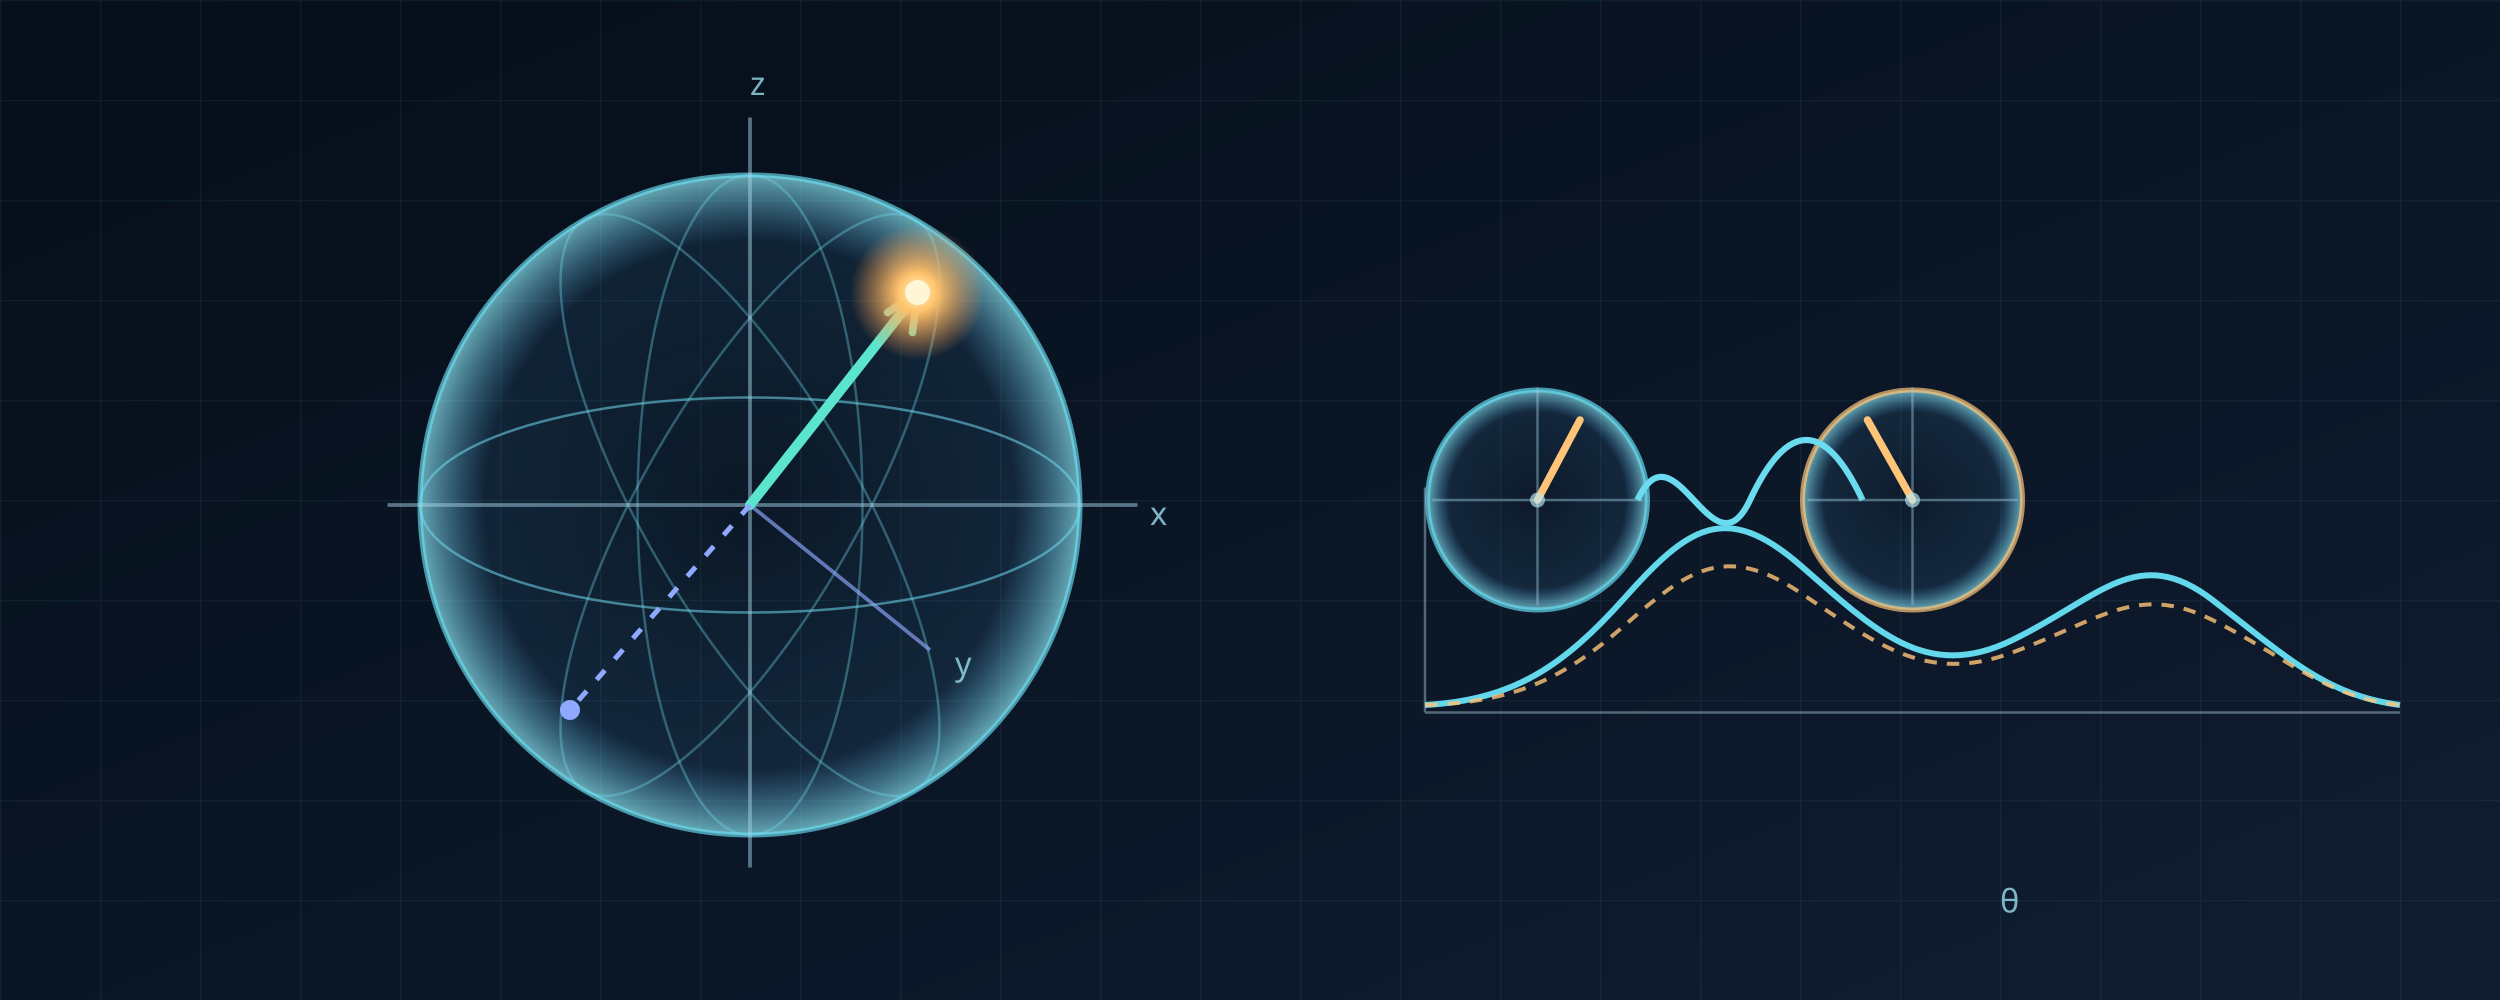
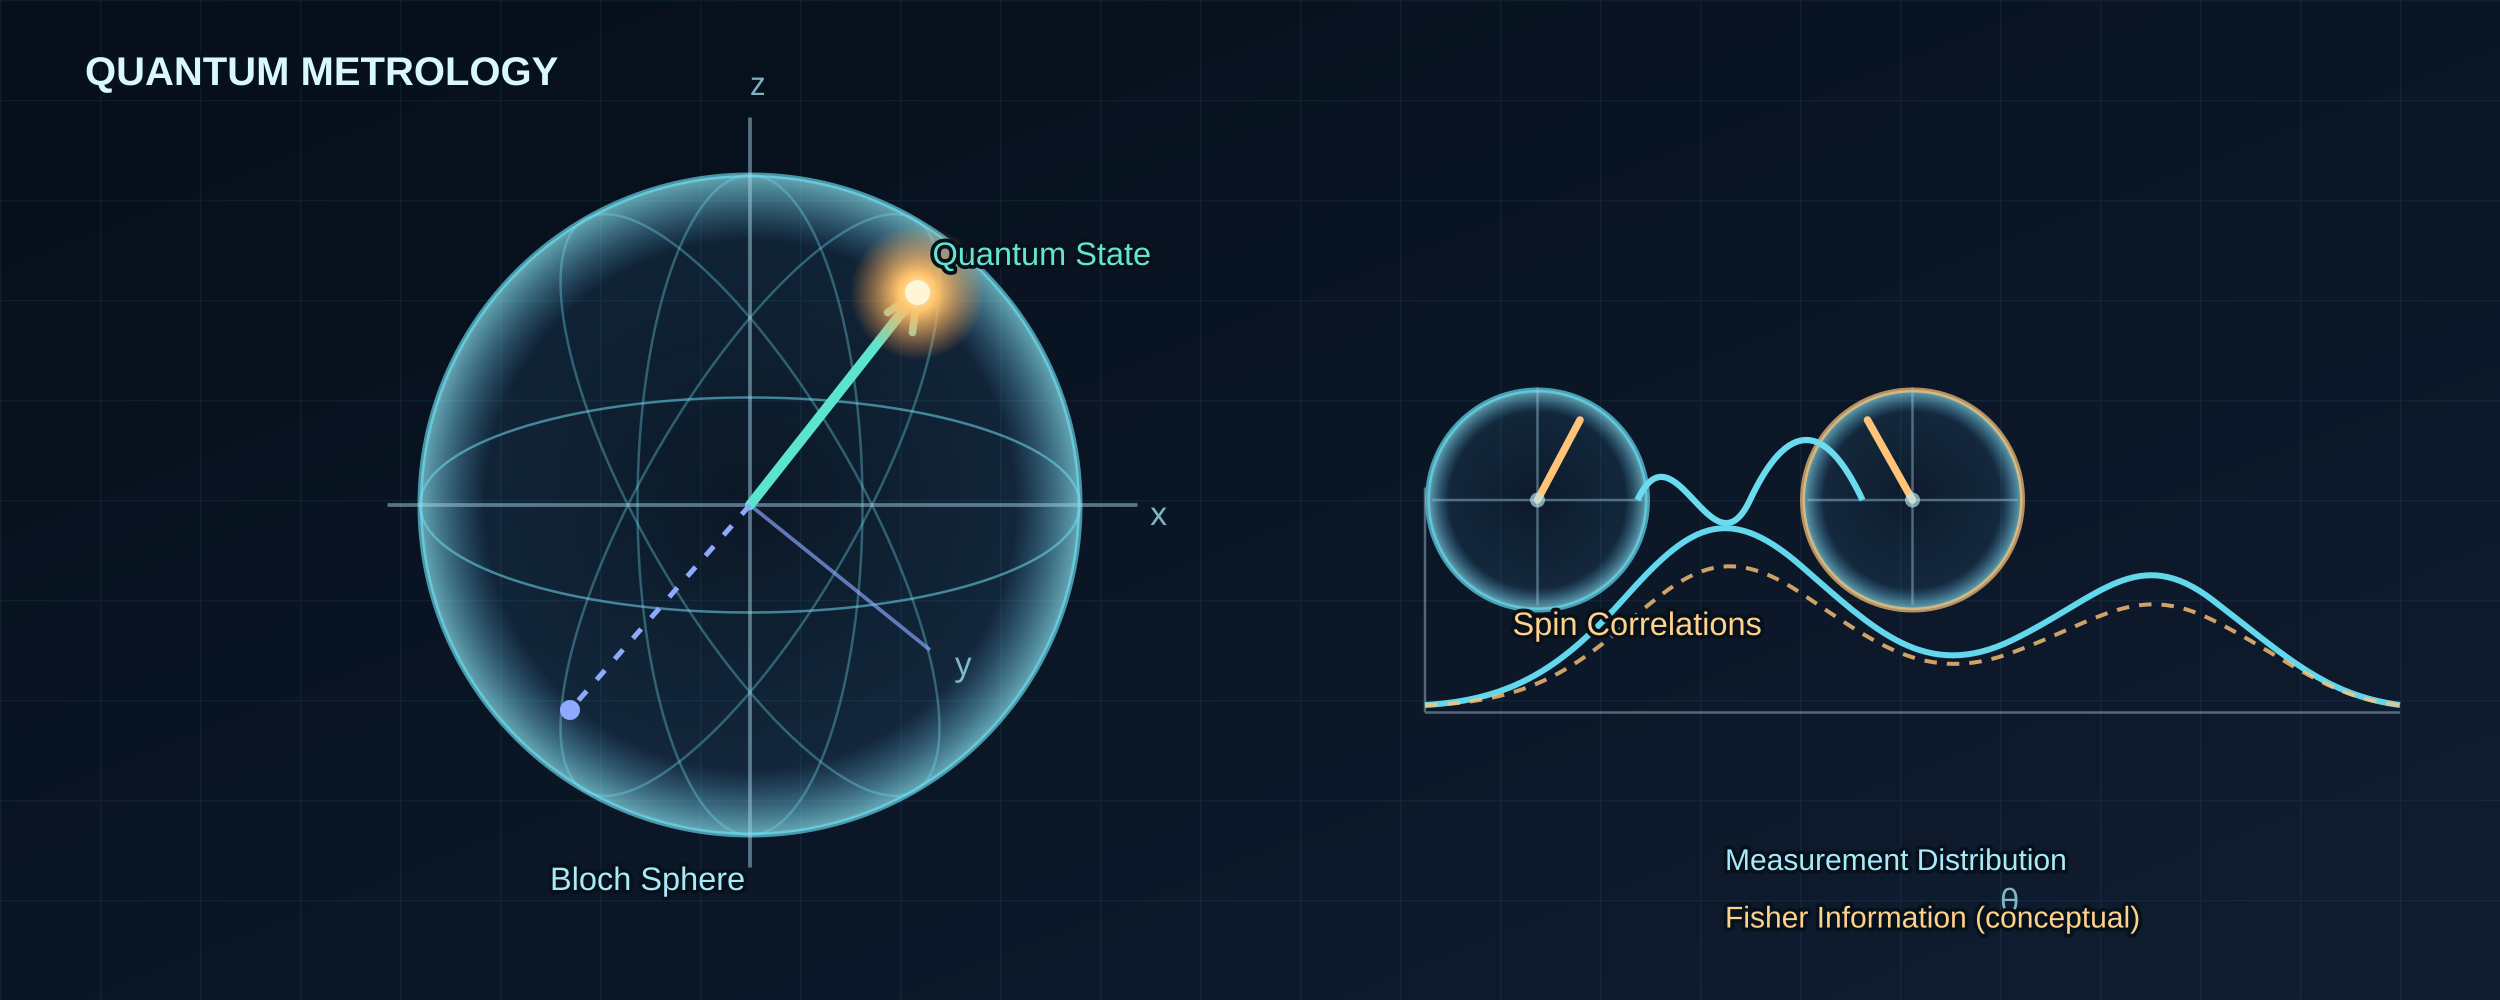
<svg xmlns="http://www.w3.org/2000/svg" viewBox="0 0 1000 400" role="img" aria-labelledby="title desc">
  <defs>
    <linearGradient id="bg" x2="1" y2="1">
      <stop stop-color="#050e19" />
      <stop offset="1" stop-color="#101d31" />
    </linearGradient>
    <radialGradient id="sphere">
      <stop stop-color="#4cbadf" stop-opacity=".02" />
      <stop offset=".8" stop-color="#4c9fd5" stop-opacity=".12" />
      <stop offset="1" stop-color="#8feaf4" stop-opacity=".7" />
    </radialGradient>
    <radialGradient id="state">
      <stop stop-color="#fff4d0" />
      <stop offset=".28" stop-color="#ffc46c" />
      <stop offset="1" stop-color="#ff9b4d" stop-opacity="0" />
    </radialGradient>
    <pattern id="grid" width="40" height="40" patternUnits="userSpaceOnUse">
      <path d="M40 0H0V40" fill="none" stroke="#63bddb" stroke-opacity=".08" />
    </pattern>
  </defs>
  <rect width="1000" height="400" fill="url(#bg)" />
  <rect width="1000" height="400" fill="url(#grid)" />
  <g transform="translate(300 202)">
    <circle r="132" fill="url(#sphere)" stroke="#6bdcf0" stroke-opacity=".65" stroke-width="2" />
    <ellipse rx="132" ry="43" fill="none" stroke="#70d9ef" stroke-opacity=".55" />
    <ellipse rx="132" ry="43" transform="rotate(60)" fill="none" stroke="#70d9ef" stroke-opacity=".35" />
    <ellipse rx="132" ry="43" transform="rotate(-60)" fill="none" stroke="#70d9ef" stroke-opacity=".35" />
    <ellipse rx="45" ry="132" fill="none" stroke="#70d9ef" stroke-opacity=".35" />
    <path d="M-145 0H155M0 145V-155" stroke="#a6d4e8" stroke-opacity=".5" stroke-width="1.5" />
    <path d="M0 0L72 58" stroke="#8fa9ff" stroke-opacity=".65" stroke-width="1.5" />
    <path d="M0 0L67 -85" stroke="#5ce5ce" stroke-width="4" stroke-linecap="round" />
    <path d="M67 -85L55 -77M67 -85L65 -69" stroke="#5ce5ce" stroke-width="3" stroke-linecap="round" />
    <circle cx="67" cy="-85" r="27" fill="url(#state)" />
    <circle cx="67" cy="-85" r="5" fill="#fff5d7" />
    <path d="M0 0L-72 82" stroke="#8fa9ff" stroke-width="2" stroke-dasharray="5 6" />
    <circle cx="-72" cy="82" r="4" fill="#8fa9ff" />
  </g>
  <g transform="translate(615 150)">
    <circle cx="0" cy="50" r="44" fill="url(#sphere)" stroke="#63d8ed" stroke-opacity=".7" stroke-width="2" />
    <circle cx="150" cy="50" r="44" fill="url(#sphere)" stroke="#ffc477" stroke-opacity=".7" stroke-width="2" />
    <path d="M0 5V92M-42 50H42M150 5V92M108 50H192" stroke="#9ac7d9" stroke-opacity=".45" />
    <path d="M0 50L17 18M150 50L132 18" stroke="#ffc477" stroke-width="3" stroke-linecap="round" />
    <path d="M40 50C55 18 70 82 85 50S115 18 130 50" fill="none" stroke="#6bdcf0" stroke-width="2.5" />
    <g fill="#b9e9f5" fill-opacity=".65">
      <circle cx="0" cy="50" r="3" />
      <circle cx="150" cy="50" r="3" />
    </g>
  </g>
  <g transform="translate(570 285)" fill="none">
    <path d="M0 0H390M0 0V-90" stroke="#9ab8c9" stroke-opacity=".5" />
    <path d="M0 -3C35 -5 55 -18 80 -46S120 -85 150 -59 200 -12 235 -29 285 -68 315 -45 360 -7 390 -3" stroke="#63d7ec" stroke-width="2.4" />
    <path d="M0 -3C35 -4 55 -13 80 -35S120 -68 150 -48 200 -11 235 -24 285 -52 315 -37 360 -6 390 -3" stroke="#ffc477" stroke-opacity=".8" stroke-width="1.6" stroke-dasharray="5 4" />
  </g>
  <g fill="#9bddec" font-family="sans-serif" font-size="13" opacity=".8">
    <text x="300" y="38">z</text>
    <text x="460" y="210">x</text>
    <text x="382" y="270">y</text>
    <text x="800" y="365">θ</text>
  </g>
+   <g font-family="Arial, Helvetica, sans-serif" font-weight="500" paint-order="stroke" stroke="#07111c" stroke-width="3" stroke-linejoin="round">
+     <text x="34" y="34" fill="#d9f7ff" font-size="16" font-weight="700" stroke="#07111c" stroke-width="3">QUANTUM METROLOGY</text>
+     <text x="220" y="356" fill="#a8eafa" font-size="13" stroke="#07111c" stroke-width="3">Bloch Sphere</text>
+     <text x="373" y="106" fill="#65e5ce" font-size="13" stroke="#07111c" stroke-width="3">Quantum State</text>
+     <text x="605" y="254" fill="#ffd18b" font-size="13" stroke="#07111c" stroke-width="3">Spin Correlations</text>
+     <text x="690" y="348" fill="#a8eafa" font-size="12" stroke="#07111c" stroke-width="3">Measurement Distribution</text>
+     <text x="690" y="371" fill="#ffd18b" font-size="12" stroke="#07111c" stroke-width="3">Fisher Information (conceptual)</text>
+   </g>
</svg>
